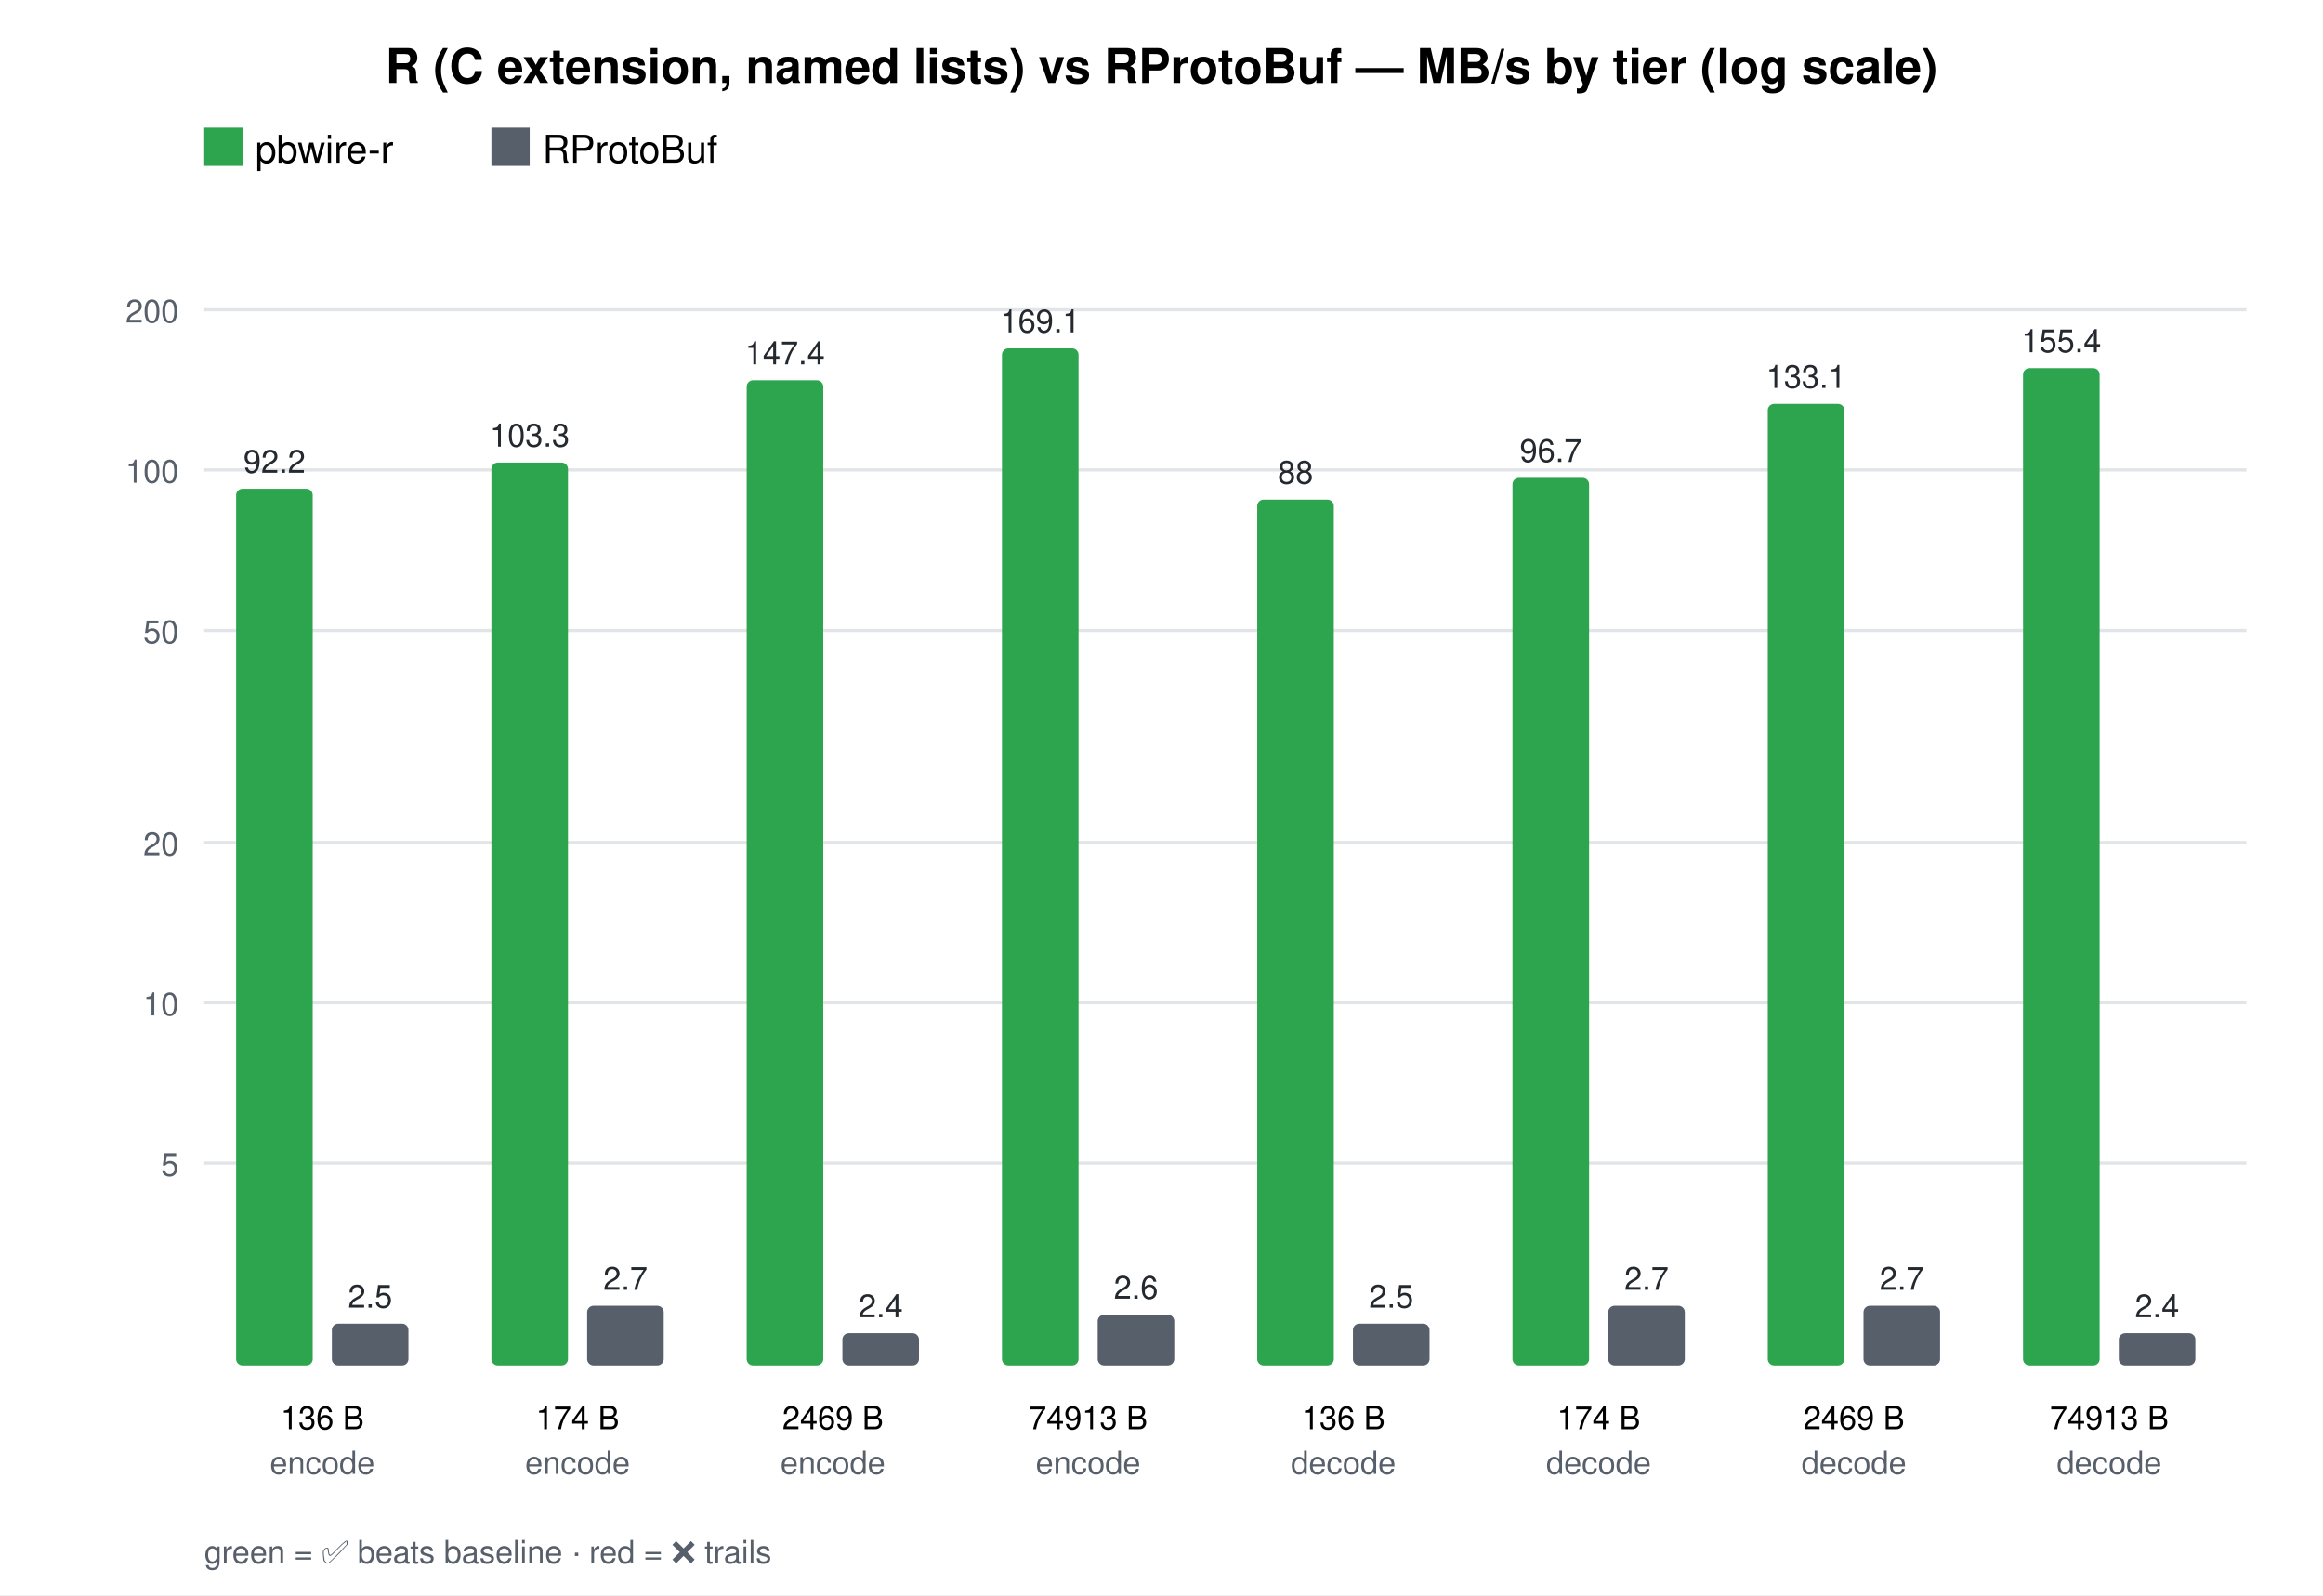
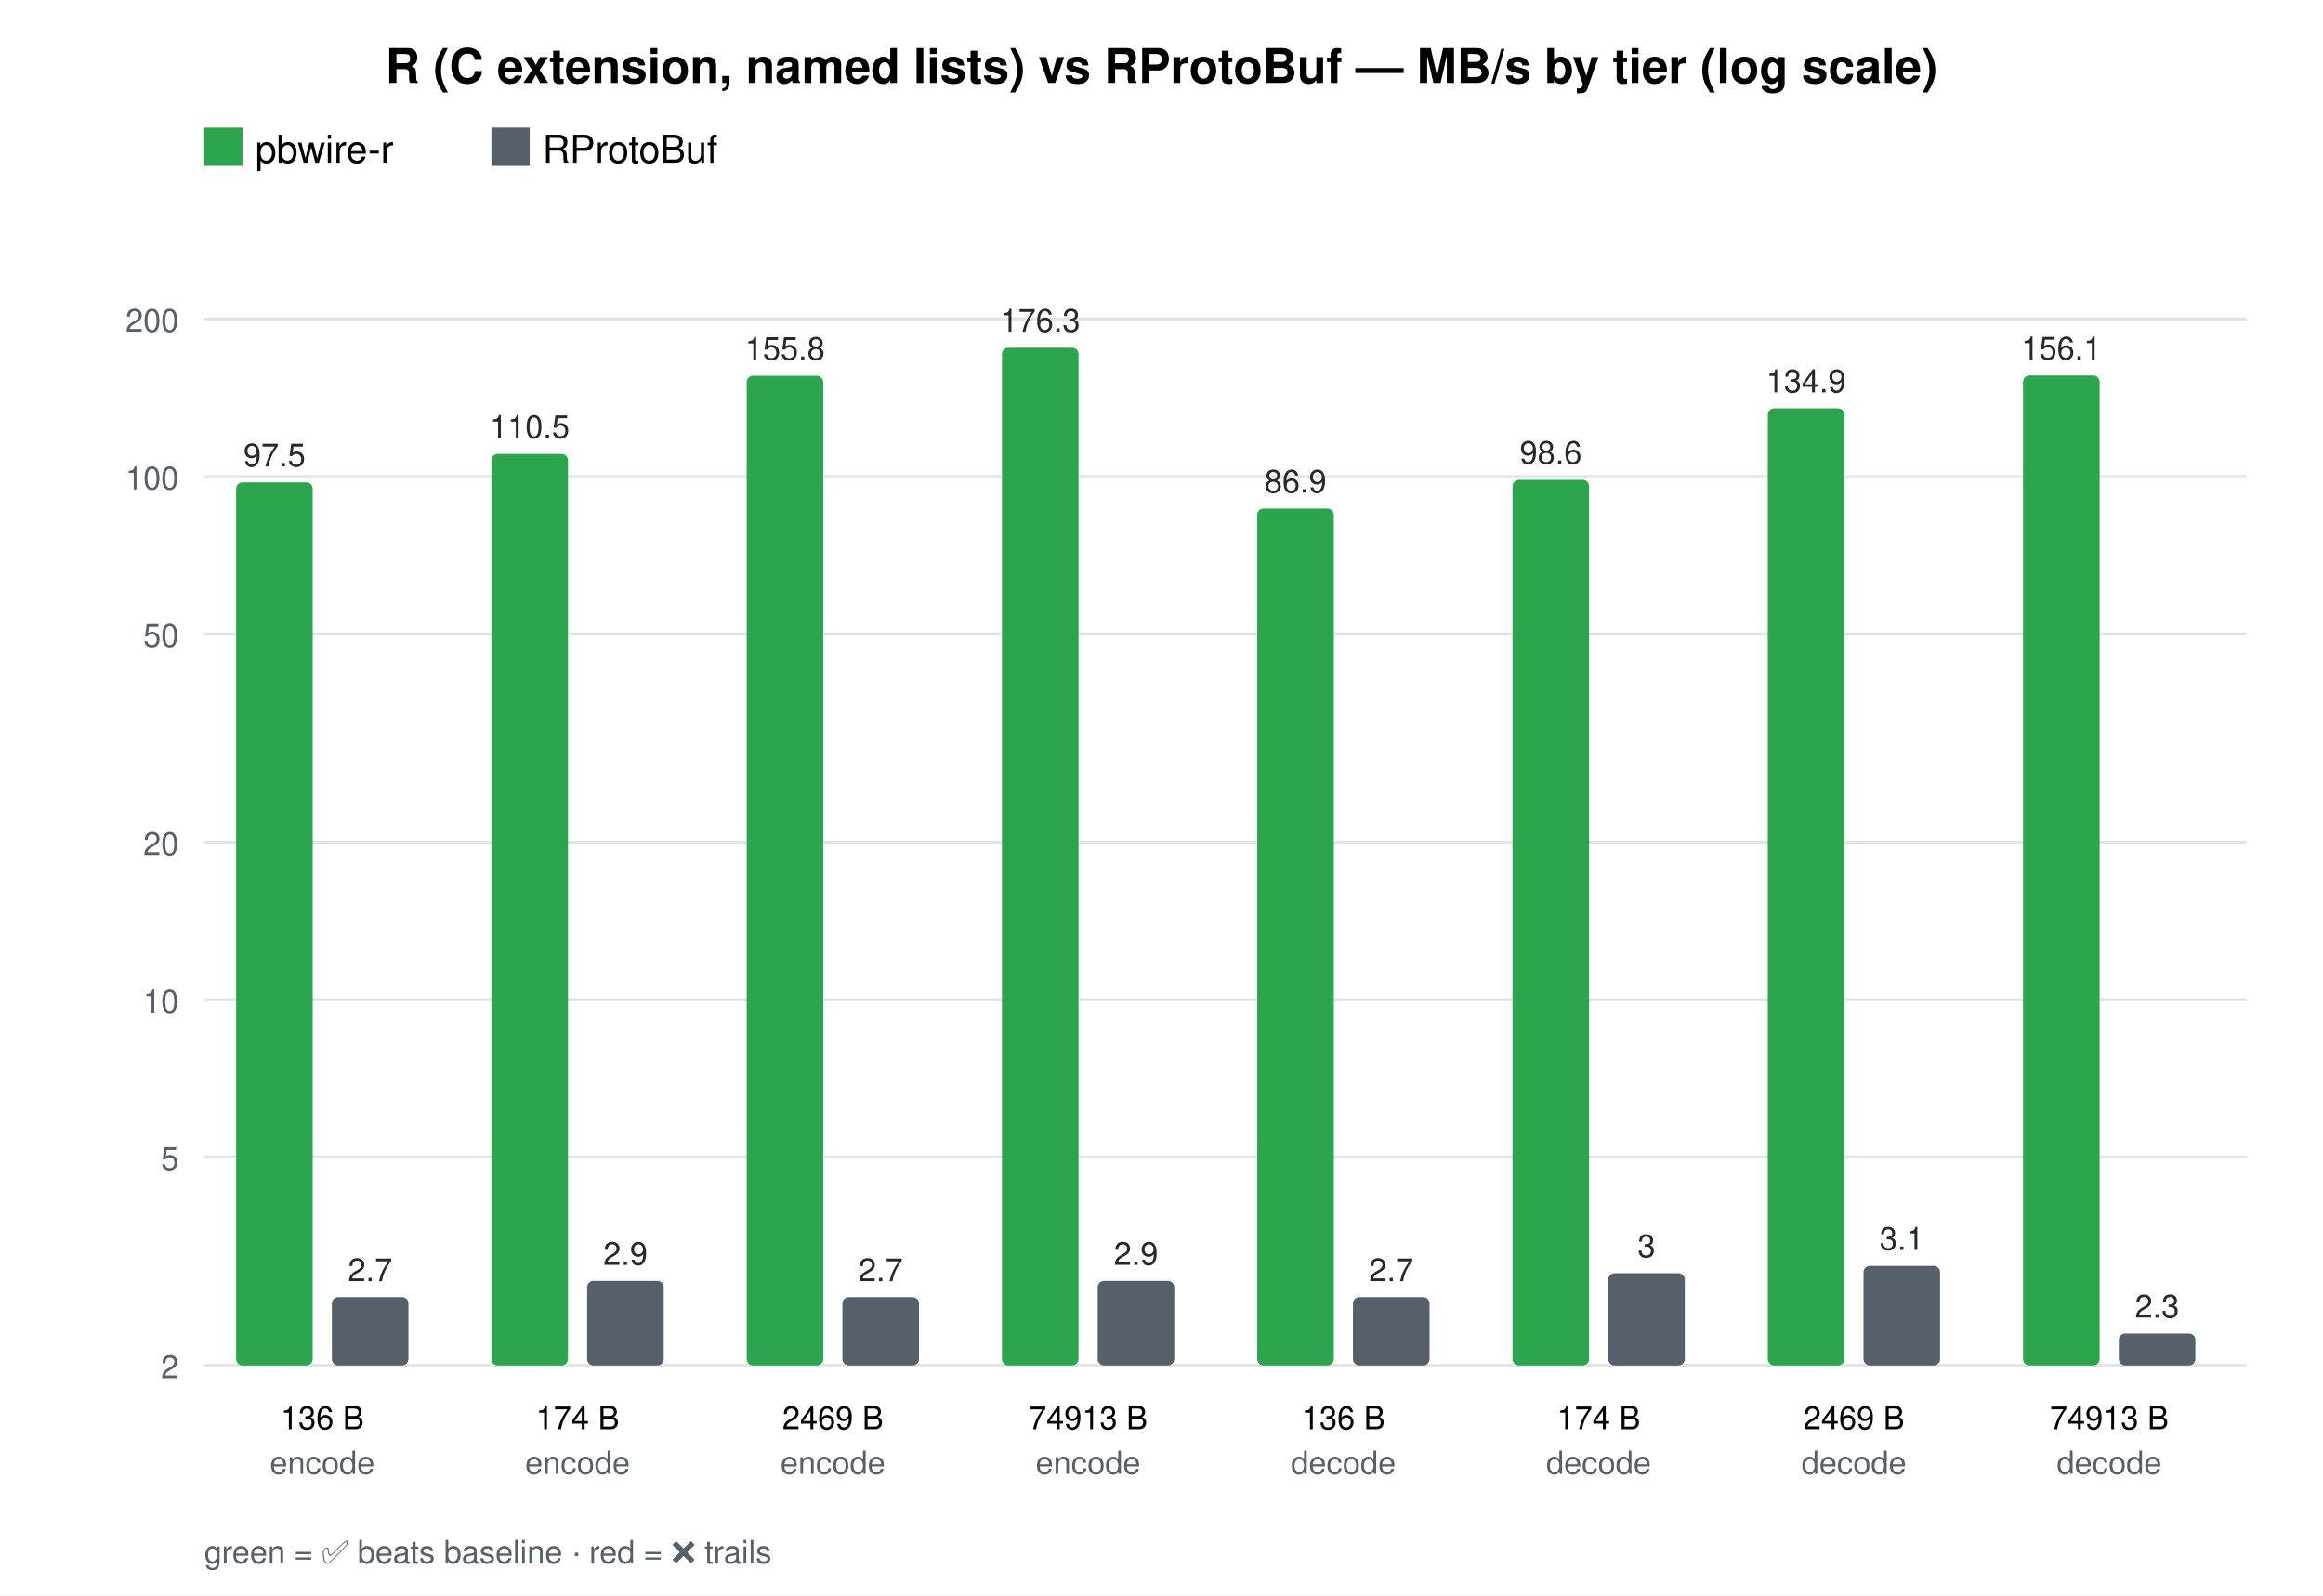
<svg xmlns="http://www.w3.org/2000/svg" width="728" height="500" font-family="Helvetica, Arial, sans-serif">
  <rect width="728" height="500" fill="#ffffff" />
  <text x="364.0" y="26" text-anchor="middle" font-size="15" font-weight="bold">R (C extension, named lists) vs RProtoBuf — MB/s by tier (log scale)</text>
  <rect x="64" y="40" width="12" height="12" fill="#2da44e" />
  <text x="80" y="51" font-size="12">pbwire-r</text>
  <rect x="154.0" y="40" width="12" height="12" fill="#57606a" />
  <text x="170.0" y="51" font-size="12">RProtoBuf</text>
-   <line x1="64" y1="364.6" x2="704" y2="364.6" stroke="#e1e4e8" />
-   <text x="56" y="368.6" text-anchor="end" font-size="10" fill="#57606a">5</text>
-   <line x1="64" y1="314.3" x2="704" y2="314.3" stroke="#e1e4e8" />
-   <text x="56" y="318.3" text-anchor="end" font-size="10" fill="#57606a">10</text>
-   <line x1="64" y1="264.1" x2="704" y2="264.1" stroke="#e1e4e8" />
-   <text x="56" y="268.1" text-anchor="end" font-size="10" fill="#57606a">20</text>
-   <line x1="64" y1="197.6" x2="704" y2="197.6" stroke="#e1e4e8" />
-   <text x="56" y="201.6" text-anchor="end" font-size="10" fill="#57606a">50</text>
-   <line x1="64" y1="147.3" x2="704" y2="147.3" stroke="#e1e4e8" />
-   <text x="56" y="151.3" text-anchor="end" font-size="10" fill="#57606a">100</text>
-   <line x1="64" y1="97.1" x2="704" y2="97.1" stroke="#e1e4e8" />
-   <text x="56" y="101.1" text-anchor="end" font-size="10" fill="#57606a">200</text>
+   <line x1="64" y1="428.0" x2="704" y2="428.0" stroke="#e1e4e8" />
+   <text x="56" y="432.0" text-anchor="end" font-size="10" fill="#57606a">2</text>
+   <line x1="64" y1="362.7" x2="704" y2="362.7" stroke="#e1e4e8" />
+   <text x="56" y="366.7" text-anchor="end" font-size="10" fill="#57606a">5</text>
+   <line x1="64" y1="313.4" x2="704" y2="313.4" stroke="#e1e4e8" />
+   <text x="56" y="317.4" text-anchor="end" font-size="10" fill="#57606a">10</text>
+   <line x1="64" y1="264.0" x2="704" y2="264.0" stroke="#e1e4e8" />
+   <text x="56" y="268.0" text-anchor="end" font-size="10" fill="#57606a">20</text>
+   <line x1="64" y1="198.7" x2="704" y2="198.7" stroke="#e1e4e8" />
+   <text x="56" y="202.7" text-anchor="end" font-size="10" fill="#57606a">50</text>
+   <line x1="64" y1="149.4" x2="704" y2="149.4" stroke="#e1e4e8" />
+   <text x="56" y="153.4" text-anchor="end" font-size="10" fill="#57606a">100</text>
+   <line x1="64" y1="100.0" x2="704" y2="100.0" stroke="#e1e4e8" />
+   <text x="56" y="104.0" text-anchor="end" font-size="10" fill="#57606a">200</text>
  <text x="101.0" y="448" text-anchor="middle" font-size="10">136 B</text>
  <text x="101.0" y="462" text-anchor="middle" font-size="10" fill="#57606a">encode</text>
-   <rect x="74.0" y="153.2" width="24" height="274.8" rx="2" fill="#2da44e" />
-   <text x="86.0" y="148.2" text-anchor="middle" font-size="10" fill="#24292f">92.2</text>
-   <rect x="104.0" y="414.9" width="24" height="13.1" rx="2" fill="#57606a" />
-   <text x="116.0" y="409.9" text-anchor="middle" font-size="10" fill="#24292f">2.5</text>
+   <rect x="74.0" y="151.2" width="24" height="276.8" rx="2" fill="#2da44e" />
+   <text x="86.0" y="146.2" text-anchor="middle" font-size="10" fill="#24292f">97.5</text>
+   <rect x="104.0" y="406.6" width="24" height="21.4" rx="2" fill="#57606a" />
+   <text x="116.0" y="401.6" text-anchor="middle" font-size="10" fill="#24292f">2.7</text>
  <text x="181.0" y="448" text-anchor="middle" font-size="10">174 B</text>
  <text x="181.0" y="462" text-anchor="middle" font-size="10" fill="#57606a">encode</text>
-   <rect x="154.0" y="145.0" width="24" height="283.0" rx="2" fill="#2da44e" />
-   <text x="166.0" y="140.0" text-anchor="middle" font-size="10" fill="#24292f">103.3</text>
-   <rect x="184.0" y="409.3" width="24" height="18.7" rx="2" fill="#57606a" />
-   <text x="196.0" y="404.3" text-anchor="middle" font-size="10" fill="#24292f">2.7</text>
+   <rect x="154.0" y="142.3" width="24" height="285.7" rx="2" fill="#2da44e" />
+   <text x="166.0" y="137.3" text-anchor="middle" font-size="10" fill="#24292f">110.5</text>
+   <rect x="184.0" y="401.5" width="24" height="26.5" rx="2" fill="#57606a" />
+   <text x="196.0" y="396.5" text-anchor="middle" font-size="10" fill="#24292f">2.9</text>
  <text x="261.0" y="448" text-anchor="middle" font-size="10">2469 B</text>
  <text x="261.0" y="462" text-anchor="middle" font-size="10" fill="#57606a">encode</text>
-   <rect x="234.0" y="119.2" width="24" height="308.8" rx="2" fill="#2da44e" />
-   <text x="246.0" y="114.2" text-anchor="middle" font-size="10" fill="#24292f">147.4</text>
-   <rect x="264.0" y="417.9" width="24" height="10.1" rx="2" fill="#57606a" />
-   <text x="276.0" y="412.9" text-anchor="middle" font-size="10" fill="#24292f">2.4</text>
+   <rect x="234.0" y="117.8" width="24" height="310.2" rx="2" fill="#2da44e" />
+   <text x="246.0" y="112.8" text-anchor="middle" font-size="10" fill="#24292f">155.8</text>
+   <rect x="264.0" y="406.6" width="24" height="21.4" rx="2" fill="#57606a" />
+   <text x="276.0" y="401.6" text-anchor="middle" font-size="10" fill="#24292f">2.7</text>
  <text x="341.0" y="448" text-anchor="middle" font-size="10">74913 B</text>
  <text x="341.0" y="462" text-anchor="middle" font-size="10" fill="#57606a">encode</text>
-   <rect x="314.0" y="109.2" width="24" height="318.8" rx="2" fill="#2da44e" />
-   <text x="326.0" y="104.2" text-anchor="middle" font-size="10" fill="#24292f">169.1</text>
-   <rect x="344.0" y="412.1" width="24" height="15.9" rx="2" fill="#57606a" />
-   <text x="356.0" y="407.1" text-anchor="middle" font-size="10" fill="#24292f">2.6</text>
+   <rect x="314.0" y="109.0" width="24" height="319.0" rx="2" fill="#2da44e" />
+   <text x="326.0" y="104.0" text-anchor="middle" font-size="10" fill="#24292f">176.3</text>
+   <rect x="344.0" y="401.5" width="24" height="26.5" rx="2" fill="#57606a" />
+   <text x="356.0" y="396.5" text-anchor="middle" font-size="10" fill="#24292f">2.9</text>
  <text x="421.0" y="448" text-anchor="middle" font-size="10">136 B</text>
  <text x="421.0" y="462" text-anchor="middle" font-size="10" fill="#57606a">decode</text>
-   <rect x="394.0" y="156.6" width="24" height="271.4" rx="2" fill="#2da44e" />
-   <text x="406.0" y="151.6" text-anchor="middle" font-size="10" fill="#24292f">88</text>
-   <rect x="424.0" y="414.9" width="24" height="13.1" rx="2" fill="#57606a" />
-   <text x="436.0" y="409.9" text-anchor="middle" font-size="10" fill="#24292f">2.5</text>
+   <rect x="394.0" y="159.4" width="24" height="268.6" rx="2" fill="#2da44e" />
+   <text x="406.0" y="154.4" text-anchor="middle" font-size="10" fill="#24292f">86.9</text>
+   <rect x="424.0" y="406.6" width="24" height="21.4" rx="2" fill="#57606a" />
+   <text x="436.0" y="401.6" text-anchor="middle" font-size="10" fill="#24292f">2.7</text>
  <text x="501.0" y="448" text-anchor="middle" font-size="10">174 B</text>
  <text x="501.0" y="462" text-anchor="middle" font-size="10" fill="#57606a">decode</text>
-   <rect x="474.0" y="149.8" width="24" height="278.2" rx="2" fill="#2da44e" />
-   <text x="486.0" y="144.8" text-anchor="middle" font-size="10" fill="#24292f">96.7</text>
-   <rect x="504.0" y="409.3" width="24" height="18.7" rx="2" fill="#57606a" />
-   <text x="516.0" y="404.3" text-anchor="middle" font-size="10" fill="#24292f">2.7</text>
+   <rect x="474.0" y="150.4" width="24" height="277.6" rx="2" fill="#2da44e" />
+   <text x="486.0" y="145.4" text-anchor="middle" font-size="10" fill="#24292f">98.6</text>
+   <rect x="504.0" y="399.1" width="24" height="28.9" rx="2" fill="#57606a" />
+   <text x="516.0" y="394.1" text-anchor="middle" font-size="10" fill="#24292f">3</text>
  <text x="581.0" y="448" text-anchor="middle" font-size="10">2469 B</text>
  <text x="581.0" y="462" text-anchor="middle" font-size="10" fill="#57606a">decode</text>
-   <rect x="554.0" y="126.6" width="24" height="301.4" rx="2" fill="#2da44e" />
-   <text x="566.0" y="121.6" text-anchor="middle" font-size="10" fill="#24292f">133.1</text>
-   <rect x="584.0" y="409.3" width="24" height="18.7" rx="2" fill="#57606a" />
-   <text x="596.0" y="404.3" text-anchor="middle" font-size="10" fill="#24292f">2.7</text>
+   <rect x="554.0" y="128.0" width="24" height="300.0" rx="2" fill="#2da44e" />
+   <text x="566.0" y="123.0" text-anchor="middle" font-size="10" fill="#24292f">134.9</text>
+   <rect x="584.0" y="396.8" width="24" height="31.2" rx="2" fill="#57606a" />
+   <text x="596.0" y="391.8" text-anchor="middle" font-size="10" fill="#24292f">3.1</text>
  <text x="661.0" y="448" text-anchor="middle" font-size="10">74913 B</text>
  <text x="661.0" y="462" text-anchor="middle" font-size="10" fill="#57606a">decode</text>
-   <rect x="634.0" y="115.4" width="24" height="312.6" rx="2" fill="#2da44e" />
-   <text x="646.0" y="110.4" text-anchor="middle" font-size="10" fill="#24292f">155.4</text>
-   <rect x="664.0" y="417.9" width="24" height="10.1" rx="2" fill="#57606a" />
-   <text x="676.0" y="412.9" text-anchor="middle" font-size="10" fill="#24292f">2.4</text>
+   <rect x="634.0" y="117.7" width="24" height="310.3" rx="2" fill="#2da44e" />
+   <text x="646.0" y="112.7" text-anchor="middle" font-size="10" fill="#24292f">156.1</text>
+   <rect x="664.0" y="418.0" width="24" height="10.0" rx="2" fill="#57606a" />
+   <text x="676.0" y="413.0" text-anchor="middle" font-size="10" fill="#24292f">2.3</text>
  <text x="64" y="490" font-size="10" fill="#57606a">green = ✅ beats baseline · red = ❌ trails</text>
</svg>
